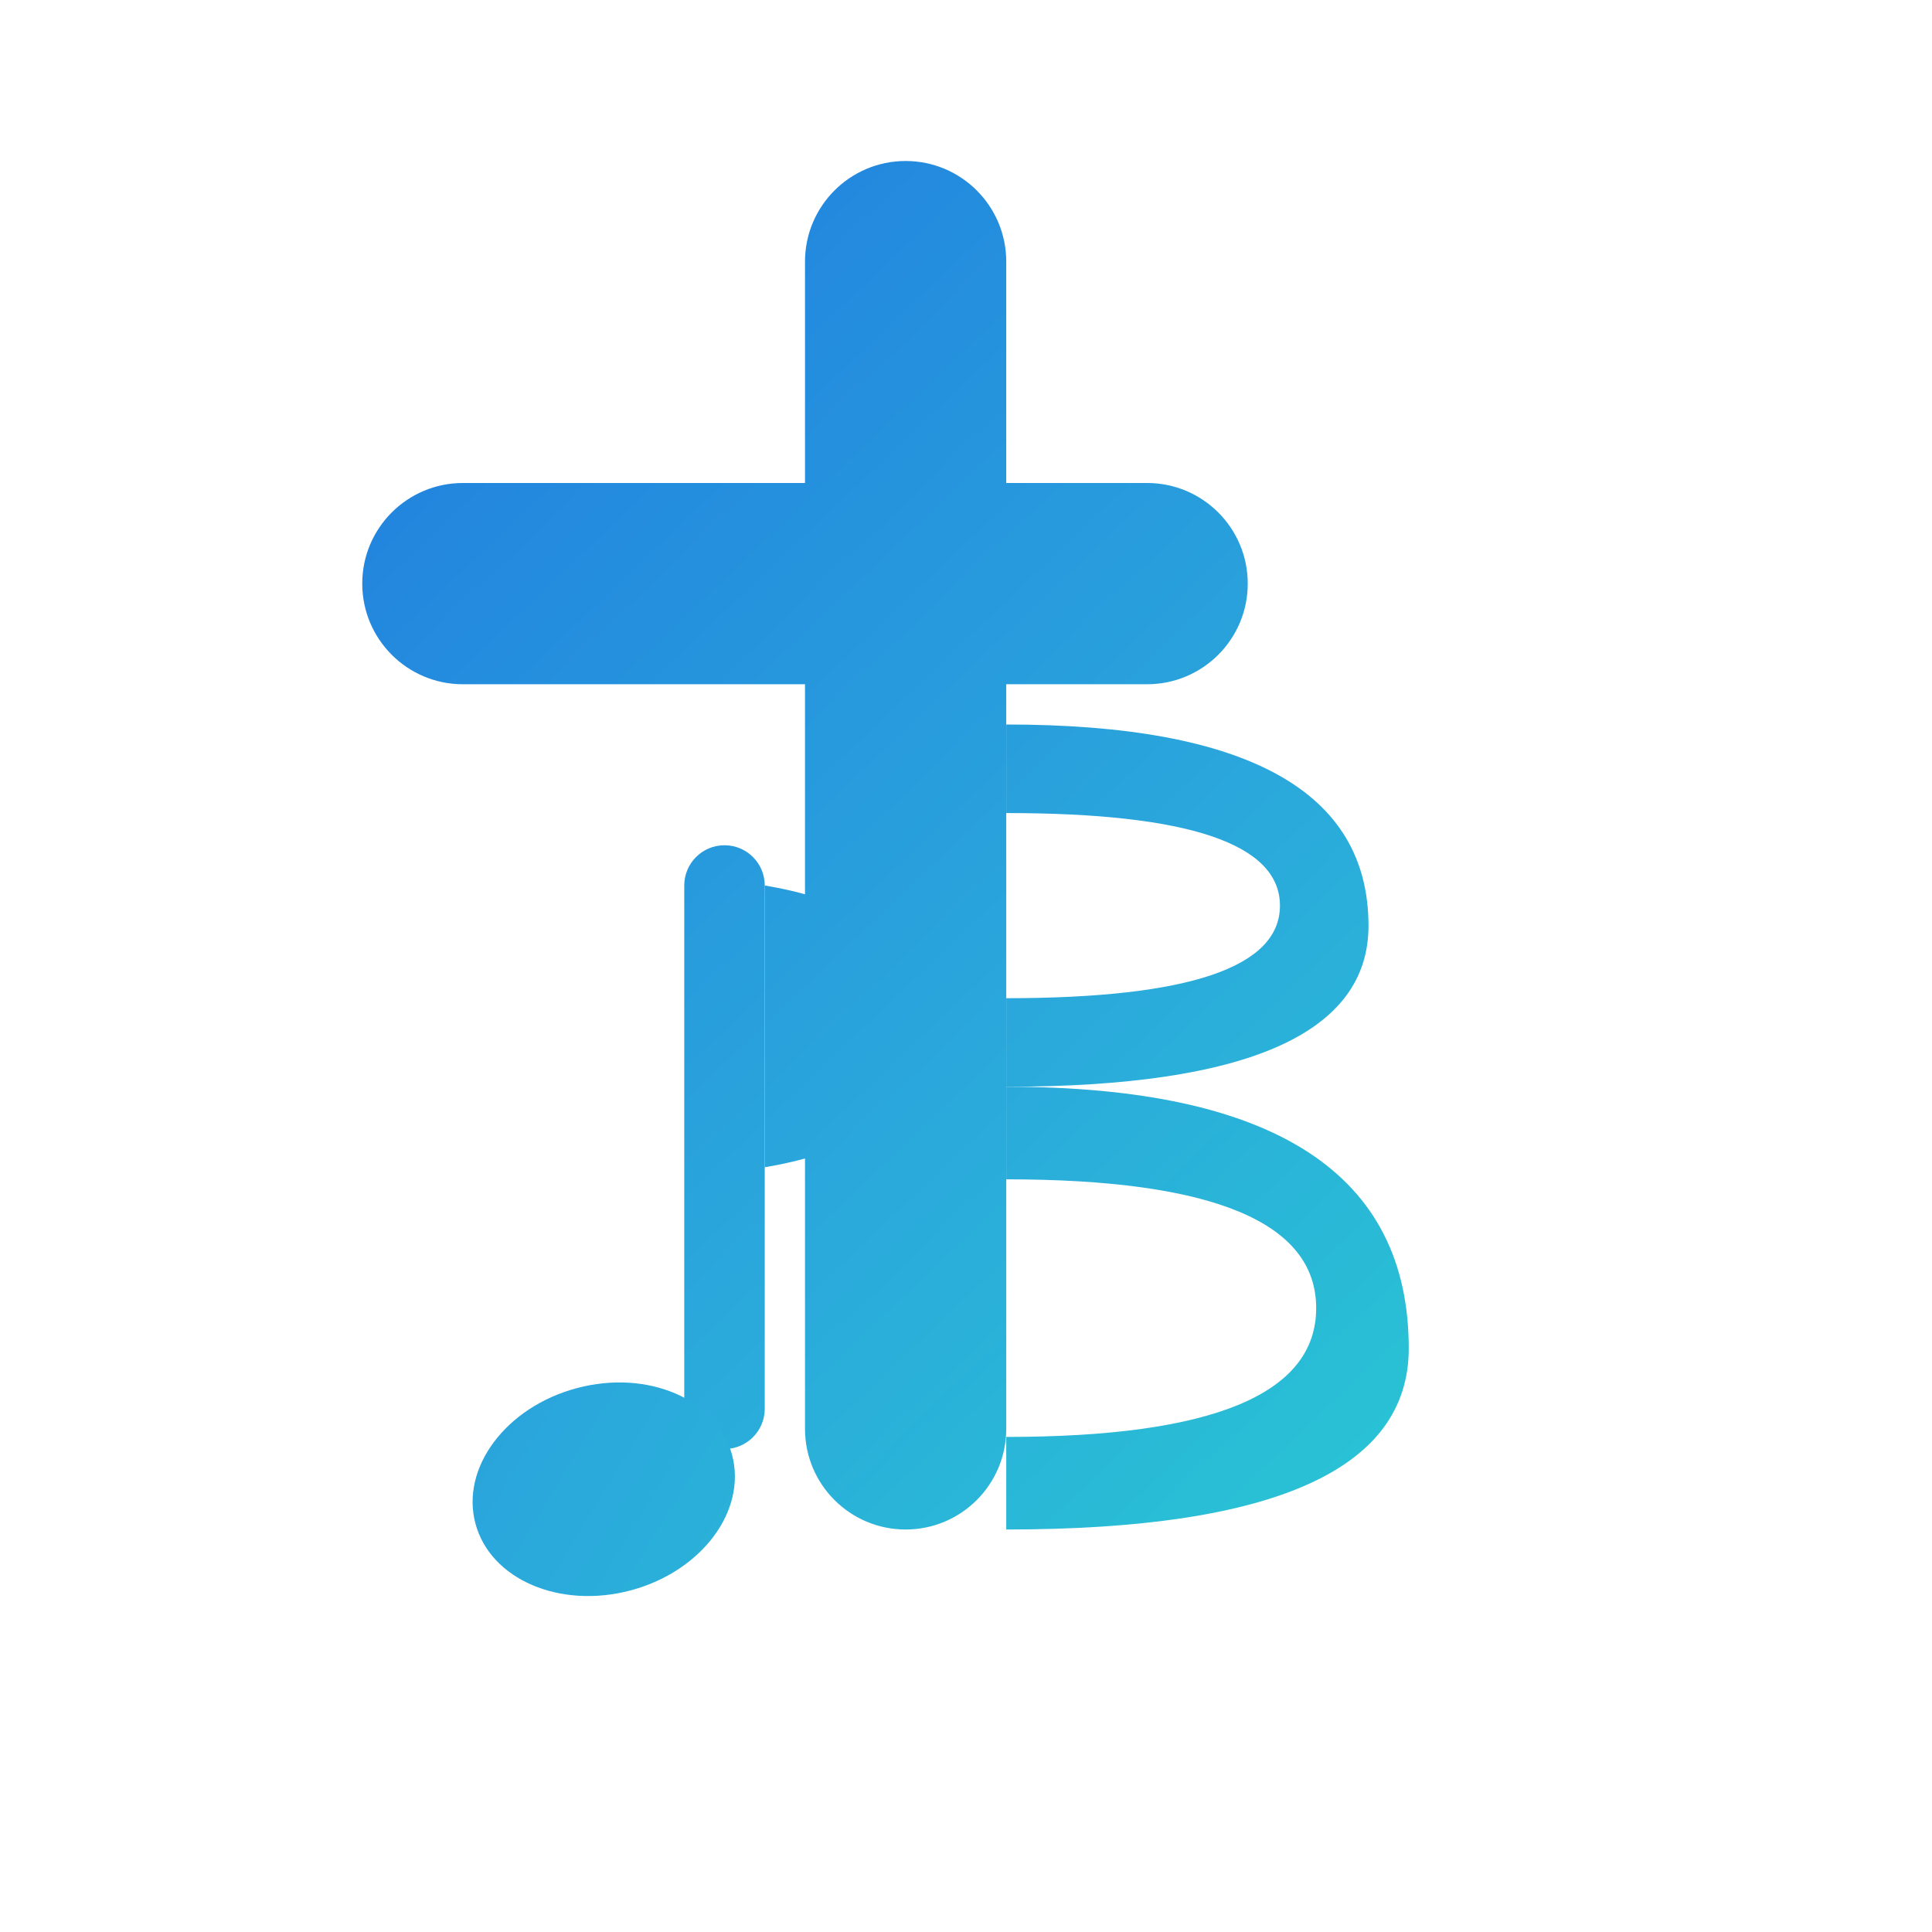
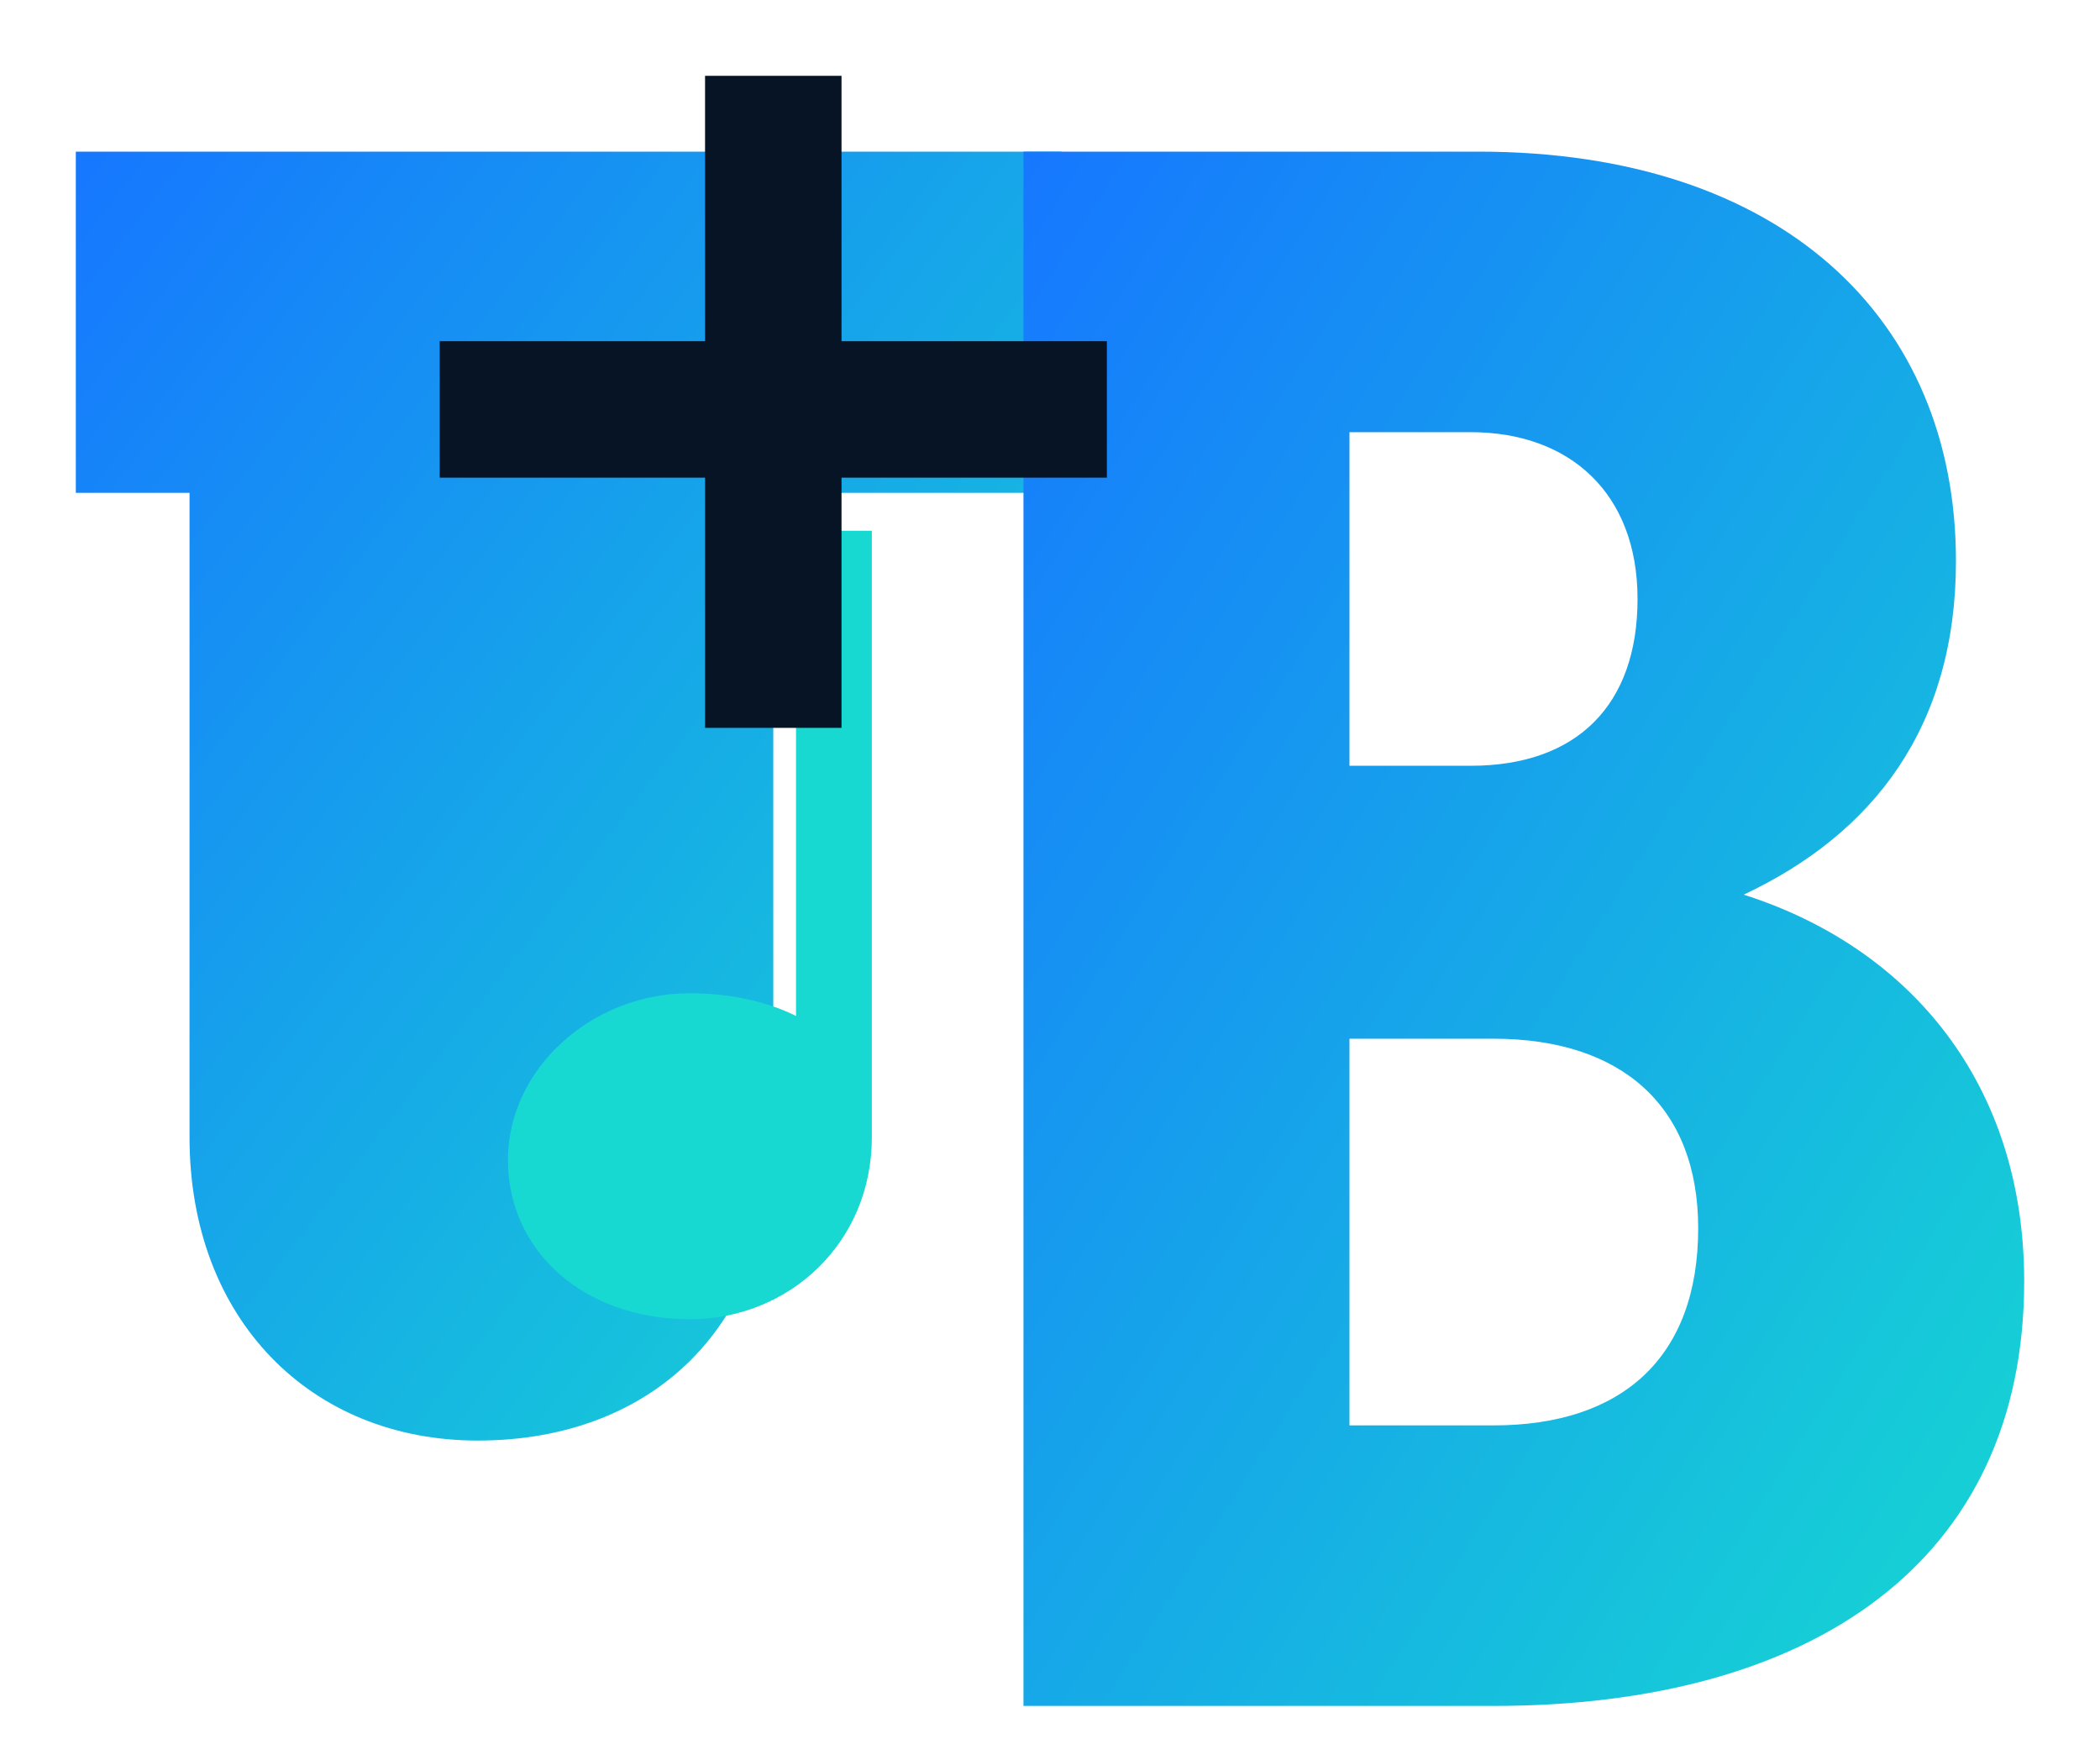
- <svg xmlns="http://www.w3.org/2000/svg" viewBox="0 0 48 48">
+ <svg xmlns="http://www.w3.org/2000/svg" viewBox="10 -5 277 230">
  <defs>
-     <linearGradient id="g1" x1="2" y1="2" x2="42" y2="44" gradientUnits="userSpaceOnUse">
-       <stop offset="0" stop-color="#1d6fe0" />
-       <stop offset="0.55" stop-color="#2aa6dc" />
-       <stop offset="1" stop-color="#28d6cf" />
+     <linearGradient id="tbGradient" x1="0%" y1="0%" x2="100%" y2="100%">
+       <stop offset="0%" stop-color="#1677FF" />
+       <stop offset="100%" stop-color="#16D9D1" />
    </linearGradient>
  </defs>
-   <g fill="url(#g1)">
-     <rect x="20" y="4" width="5" height="34" rx="2.5" />
-     <rect x="9" y="12" width="22" height="5" rx="2.5" />
-     <path fill-rule="evenodd" d="M25,18 Q34,18 34,23 Q34,27 25,27 Z M25,20.2 Q31.8,20.2 31.8,22.5 Q31.8,24.8 25,24.8 Z" />
-     <path fill-rule="evenodd" d="M25,27 Q35,27 35,33.5 Q35,38 25,38 Z M25,29.3 Q32.7,29.3 32.7,32.5 Q32.7,35.7 25,35.7 Z" />
-     <path d="M19,22 C25,23 25,28 19,29 Z" />
-     <rect x="17" y="21" width="2" height="15" rx="1" />
-     <ellipse cx="15" cy="37" rx="3.3" ry="2.6" transform="rotate(-15 15 37)" />
-   </g>
+   <path d="M20 15        H150        V60        H112        V145        C112 170 96 185 73 185        C51 185 35 169 35 145        V60        H20 Z" fill="url(#tbGradient)" />
+   <path d="M145 15        H205        C245 15 268 37 268 69        C268 91 257 105 240 113        C262 120 277 138 277 164        C277 201 249 220 207 220        H145        V15 Z         M188 52        V96        H204        C218 96 226 88 226 74        C226 60 217 52 204 52 Z         M188 132        V183        H207        C224 183 234 174 234 157        C234 141 224 132 207 132 Z" fill="url(#tbGradient)" />
+   <path d="M125 65        V145        C125 159 114 169 101 169        C87 169 77 160 77 148        C77 136 88 126 101 126        C106 126 111 127 115 129        V65 Z" fill="#18D8D2" />
+   <path d="M103 5        H121        V40        H156        V58        H121        V91        H103        V58        H68        V40        H103 Z" fill="#071426" />
</svg>
